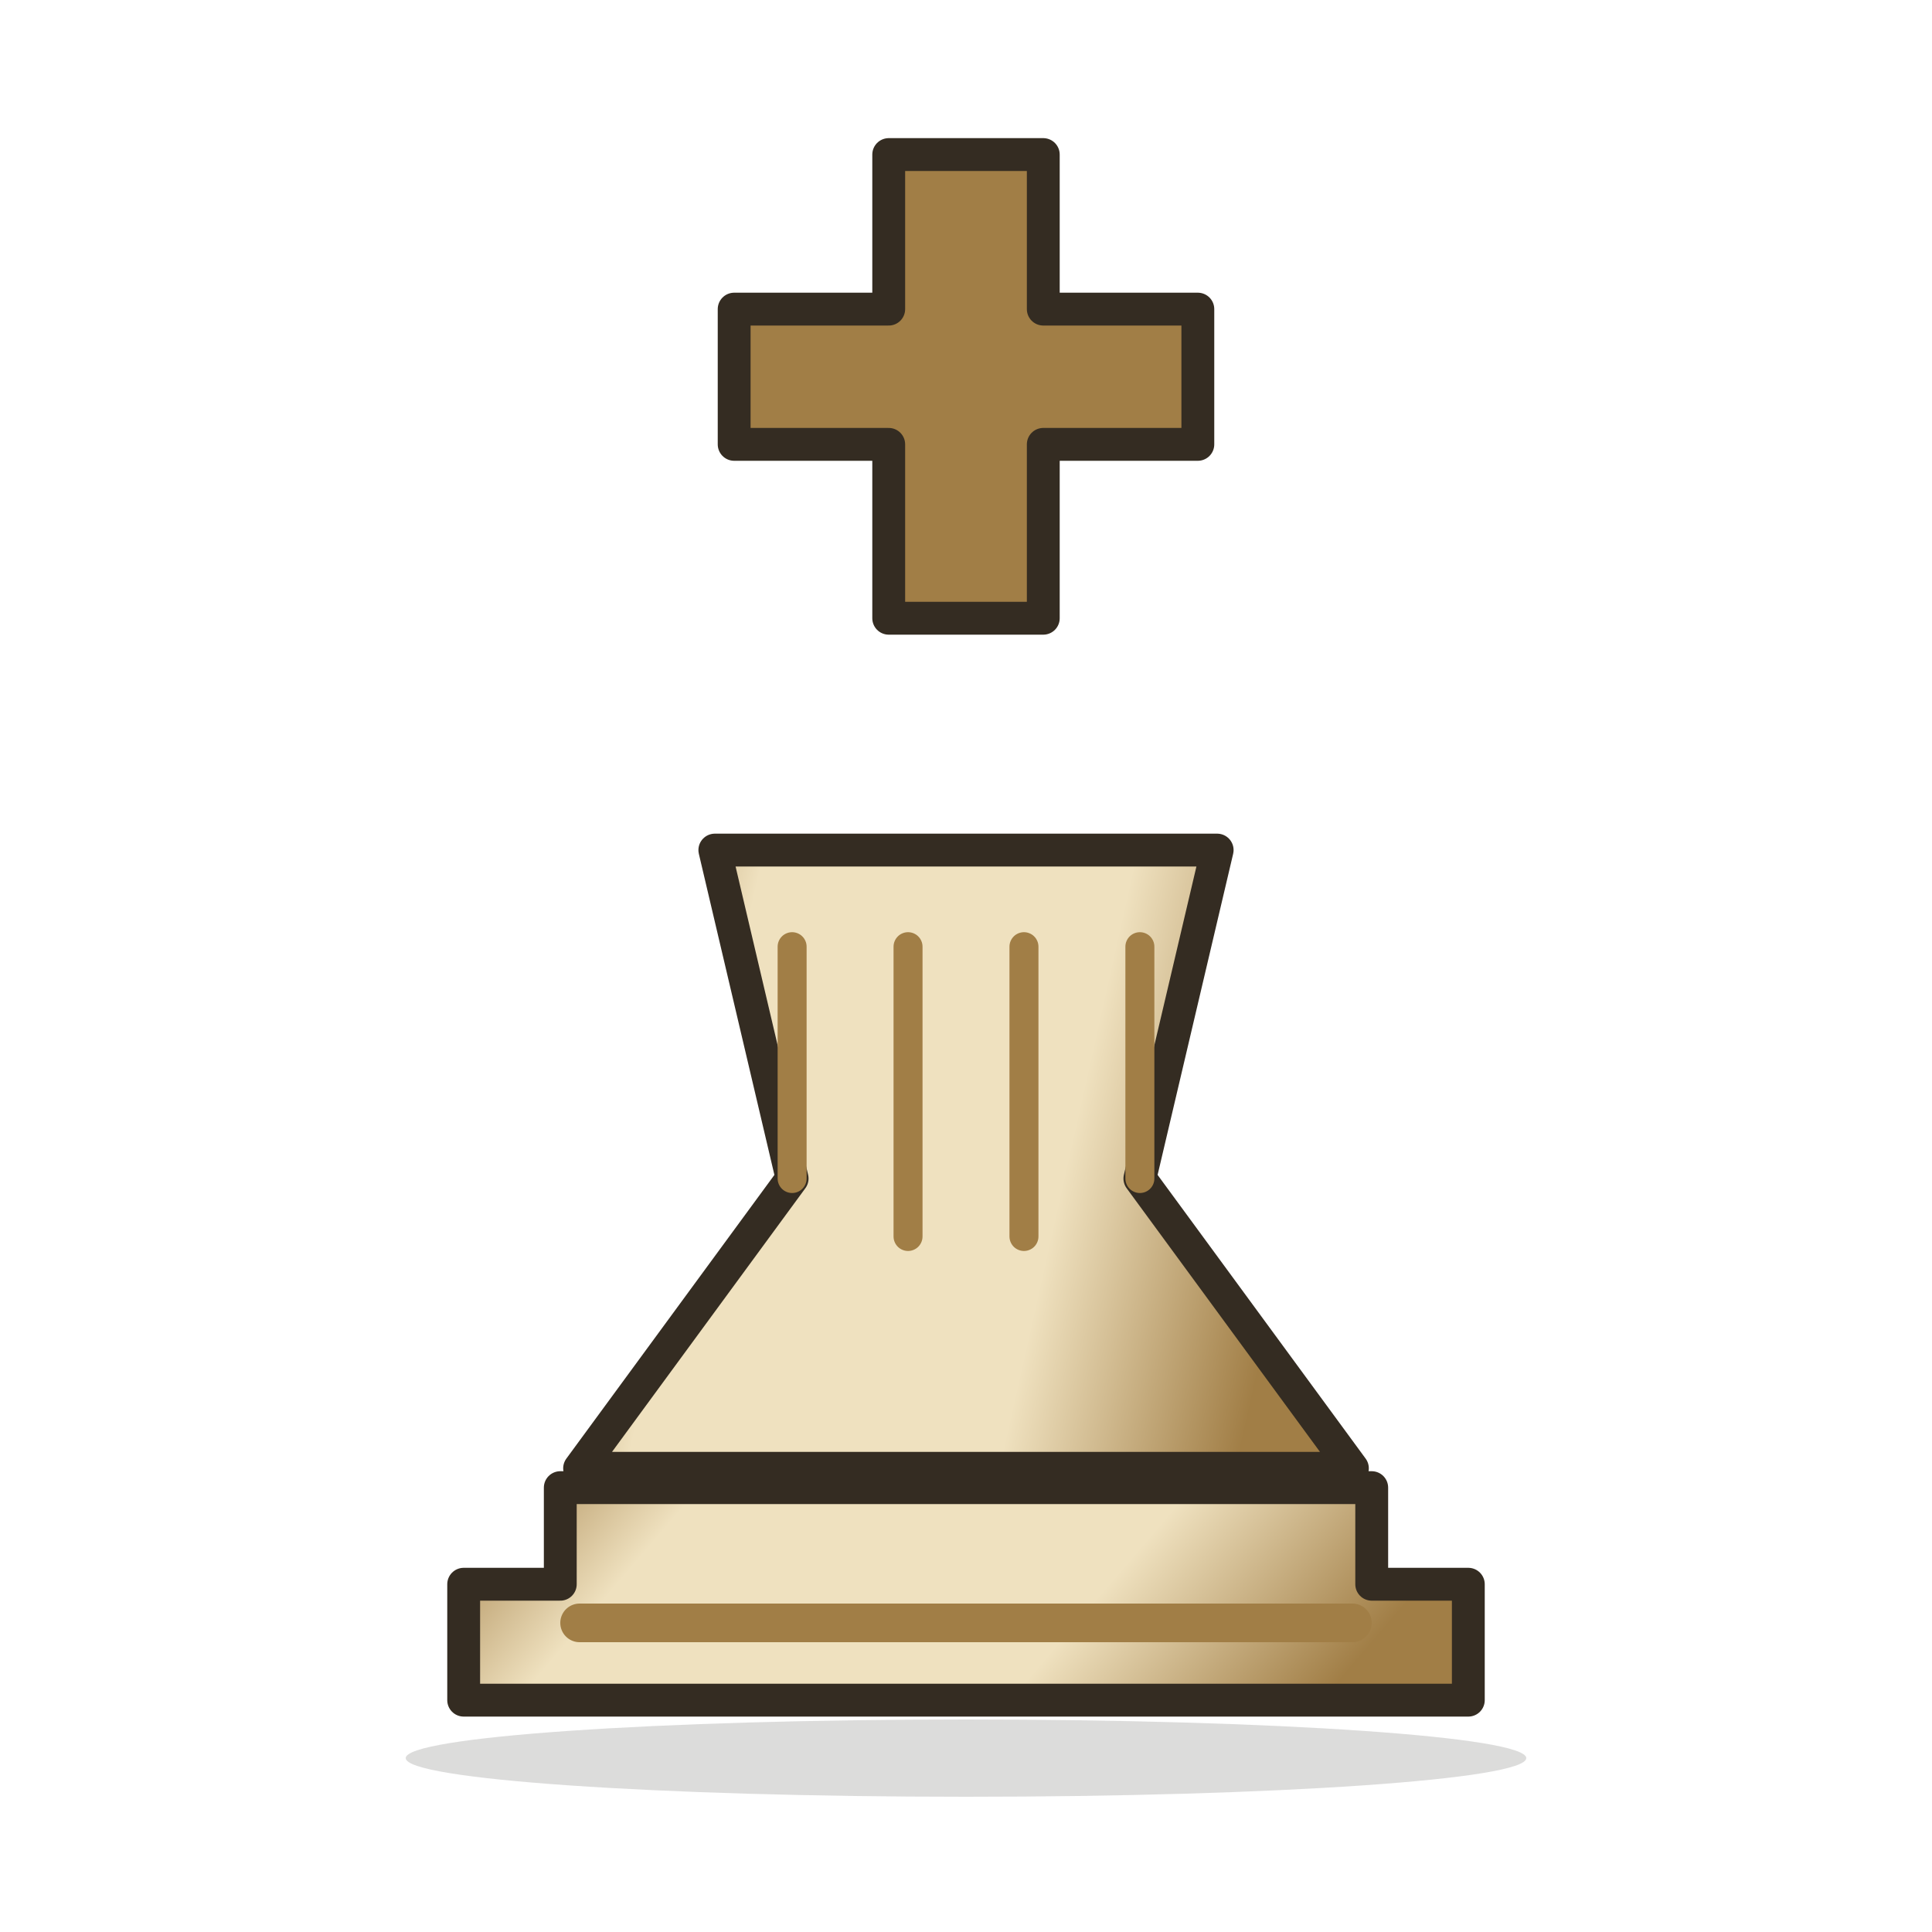
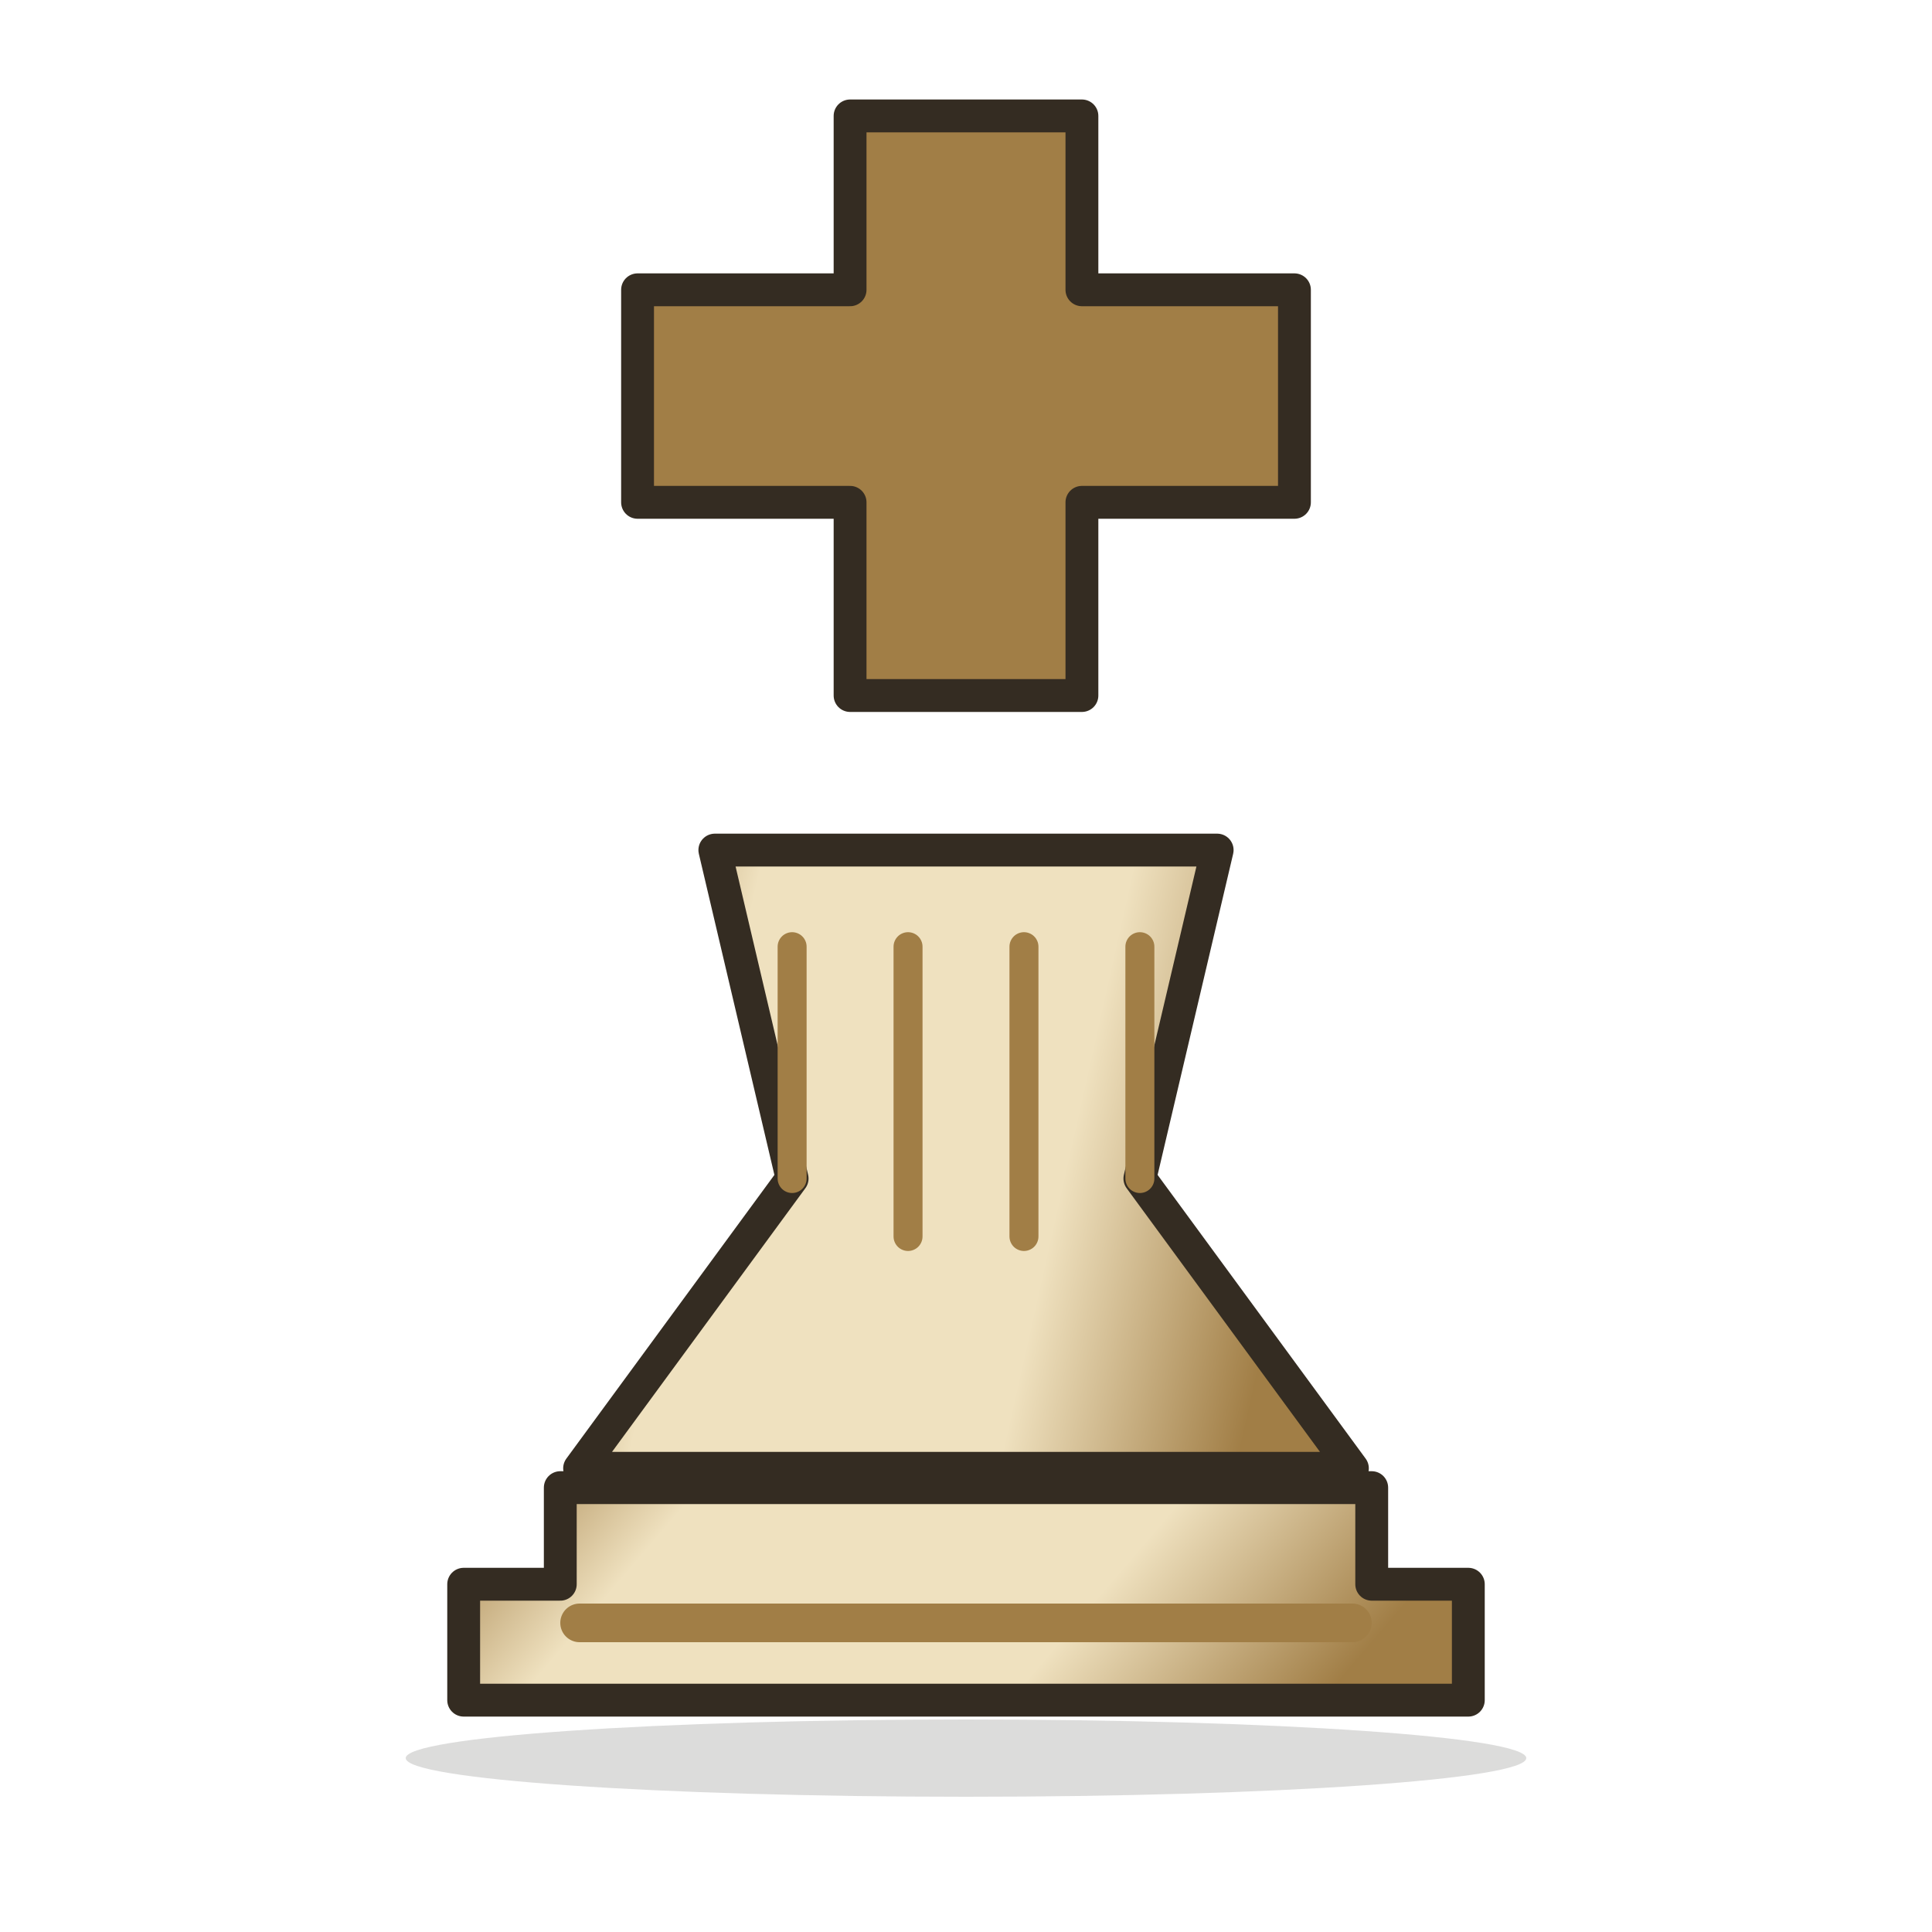
<svg xmlns="http://www.w3.org/2000/svg" viewBox="0 0 100 100">
  <defs>
    <linearGradient id="material" x2="1" y2=".18">
      <stop stop-color="#a17e46" />
      <stop offset=".23" stop-color="#efe1bf" />
      <stop offset=".7" stop-color="#efe1bf" />
      <stop offset="1" stop-color="#a17e46" />
    </linearGradient>
  </defs>
  <ellipse cx="50" cy="91" rx="29" ry="2" fill="#14130f" opacity=".15" />
  <g stroke="#342c22" stroke-width="1.7" stroke-linejoin="round" stroke-linecap="round">
-     <path d="M46 8h8v8h8v7h-8v9h-8v-9h-8v-7h8Z" fill="#a17e46" />
    <path d="M37 44H63L59 61L70 76H30L41 61Z" fill="url(#material)" />
    <path d="M41 49v12m6-12v15m6-15v15m6-15v12" fill="none" stroke="#a17e46" stroke-width="1.5" />
+     <path d="M44 6h12v9h11v11H56v10H44V26H33V15h11Z" fill="#a17e46" />
    <path d="M29 77H71V82H76V88H24V82H29Z" fill="url(#material)" />
    <path d="M30 84h40" fill="none" stroke="#a17e46" stroke-width="2" />
  </g>
</svg>
